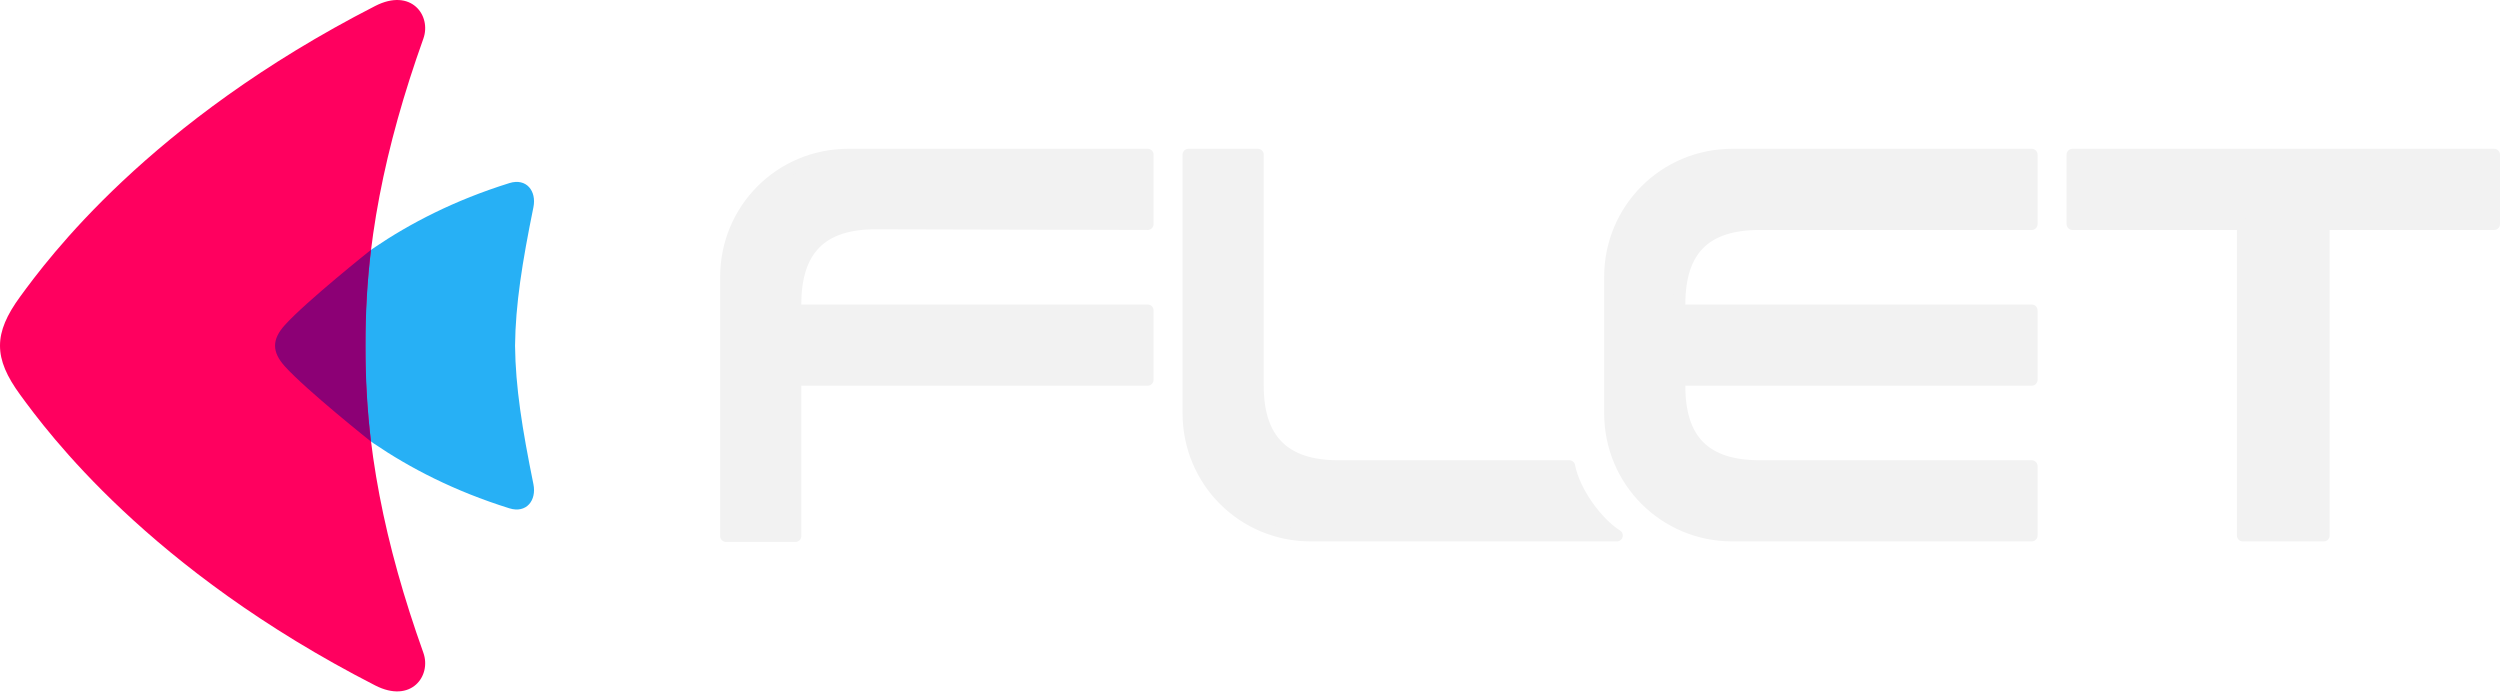
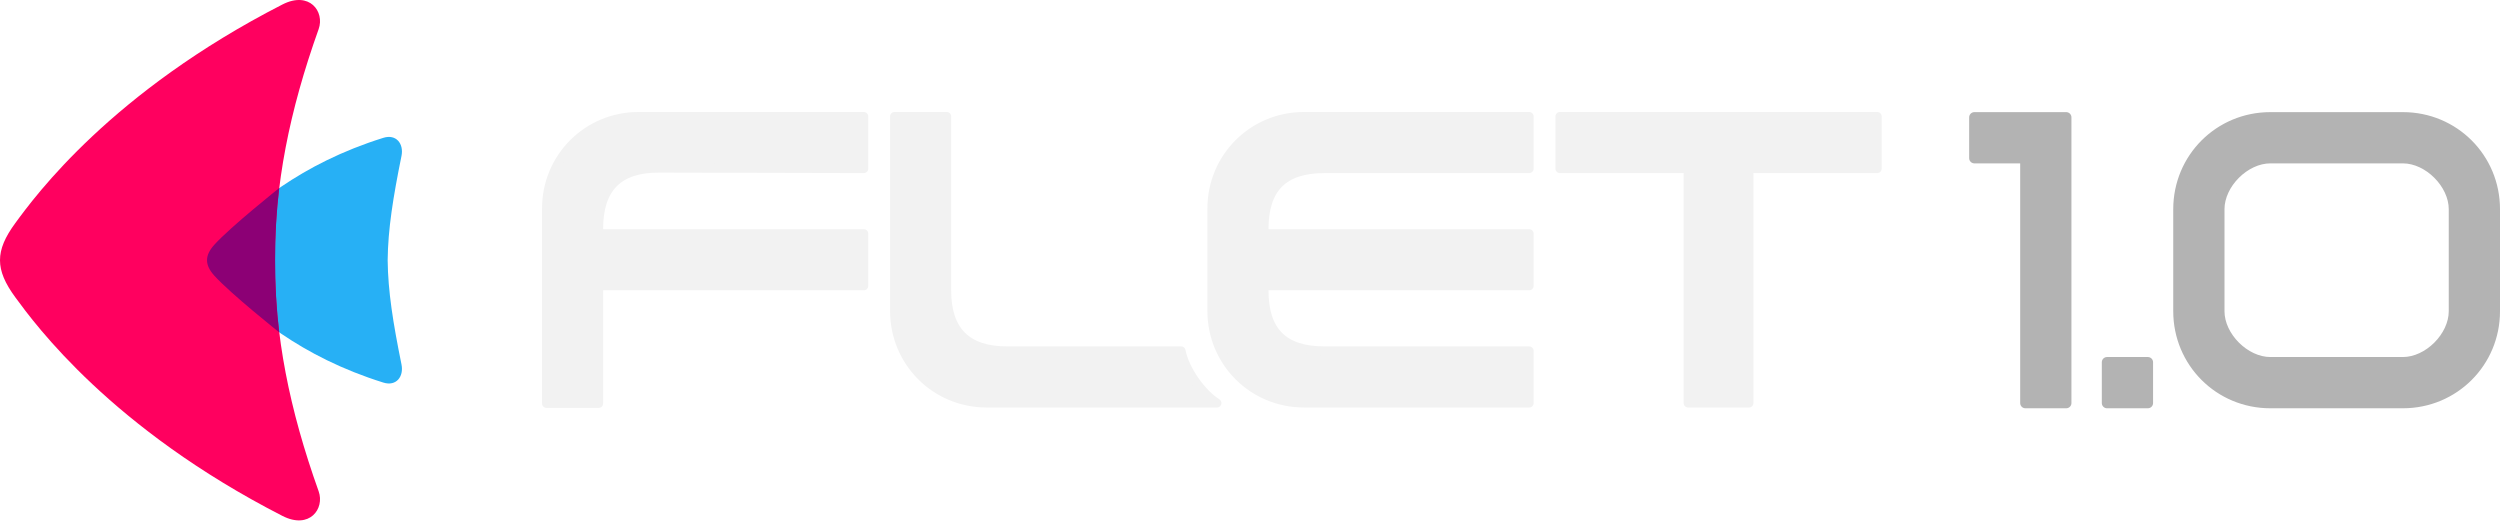
- <svg xmlns="http://www.w3.org/2000/svg" viewBox="0 0 1844.056 510" role="img" aria-label="FLET" version="1.1" id="svg4" width="1844.056" height="510">
+ <svg xmlns="http://www.w3.org/2000/svg" viewBox="0 0 2450.023 510" role="img" aria-label="FLET" version="1.1" id="svg4" width="2450.023" height="510">
  <defs id="defs4" />
-   <g id="g18-6-8" transform="matrix(1.268514,0,0,1.268514,-42.90326,771.8591)">
+   <g id="g18-6-8" transform="matrix(1.268514,0,0,1.268514,-42.90327,771.8591)">
    <path fill="#0098da" fill-opacity="0.639" d="m 200.638,-393.817 c -9.172,-9.553 -9.172,-17.719 0,-27.272 C 226.845,-448.383 266,-482 330,-502 c 9.965,-3.114 15.9,4.638 14,14 -6.548,32.266 -10.418,56.475 -10.686,80.547 0.268,24.072 4.138,48.281 10.686,80.547 1.9,9.362 -4.035,17.114 -14,14 -64,-20 -103.155,-53.617 -129.362,-80.911 z" id="path2-6-5-3-0-5-8-10-7-3" style="display:inline;mix-blend-mode:normal;fill:#27b0f5;fill-opacity:1;stroke-width:2.62;stroke-dasharray:none" />
    <path fill="#ee3167" d="m 45.578,-378.883 c -15.675,-21.427 -15.675,-35.712 0,-57.14 C 61.253,-457.45 120,-537.416 252,-605 c 20.929,-10.716 32.805,5.547 28,19 -22.769,63.754 -34.018,120.852 -33.745,178.547 -0.273,57.696 10.976,114.793 33.745,178.547 4.805,13.453 -7.071,29.716 -28,19 C 120,-277.49 61.253,-357.455 45.578,-378.883 Z" id="path1-7-1-7-9-5-9-6-8-6" style="fill:#ff005f;fill-opacity:1;stroke-width:0;stroke-dasharray:none" />
    <path id="path5-7-0-3-8-3-0-0-0" style="display:inline;mix-blend-mode:normal;fill:#8c0075;fill-opacity:1;stroke-width:2.238;stroke-dasharray:none" d="m 199.459,-395.446 c -7.6,-8.413 -7.6,-15.6 0,-24.013 12.563,-13.907 50.058,-43.722 50.058,-43.722 -2.164,18.27 -3.204,37.067 -3.137,55.729 -0.067,18.661 0.973,37.458 3.137,55.729 0,0 -37.495,-29.815 -50.058,-43.722 z" />
  </g>
+   <path d="m 1934.91,115 h 90 v 280 h -40 V 155 h -50 z" id="path-i-7" style="fill:#b3b3b3;fill-opacity:1;stroke:#b3b3b3;stroke-width:10.227;stroke-linecap:round;stroke-linejoin:round;stroke-dasharray:none;stroke-opacity:1" />
+   <path d="m 2064.91,355 h 40 v 40 h -40 z" id="path-i-8-3" style="fill:#b3b3b3;fill-opacity:1;stroke:#b3b3b3;stroke-width:10.227;stroke-linecap:round;stroke-linejoin:round;stroke-dasharray:none;stroke-opacity:1" />
+   <path d="m 2224.91,115 h 130 c 50,0 90,40 90,90 v 100 c 0,50 -40,90 -90,90 h -130 c -50,0 -90,-40 -90,-90 V 205 c 0,-50 40,-90 90,-90 z m 0,40 c -25,0 -50,25 -50,50 v 100 c 0,25 25,50 50,50 h 130 c 25,0 50,-25 50,-50 V 205 c 0,-25 -25,-50 -50,-50 z" id="path-o-4-7" style="fill:#b3b3b3;fill-opacity:1;stroke:#b3b3b3;stroke-width:10.227;stroke-linecap:round;stroke-linejoin:round;stroke-dasharray:none;stroke-opacity:1" />
  <g id="g5-3-3" transform="matrix(1.003189,0,0,1.003189,134.2737,53.9156)" style="fill:#f2f2f2;stroke:#f2f2f2">
    <path d="m 1390,60 h 310 v 51 h -125.25 v 229 h -59.5 V 111 H 1390 Z" id="path4-9-5-0" style="fill:#f2f2f2;fill-opacity:1;stroke:#f2f2f2;stroke-width:8.693;stroke-linecap:round;stroke-linejoin:round;stroke-dasharray:none;stroke-opacity:1" />
    <path d="m 1140,60 h 220 v 51 h -200 c -40,0 -59,19 -59,59 v 4.5 h 259 v 51 h -259 v 4.5 c 0,40 19,59 59,59 h 200 v 51 h -220 c -50,0 -90,-40 -90,-90 V 150 c 0,-50 40,-90 90,-90 z" id="path3-9-4" style="fill:#f2f2f2;fill-opacity:1;stroke:#f2f2f2;stroke-width:8.693;stroke-linecap:round;stroke-linejoin:round;stroke-dasharray:none;stroke-opacity:1" />
    <path d="m 740,60 h 51 v 170 c 0,39.5 19.5,59 59,59 h 170 c 3.5,18.5 20,41.5 35,51 H 830 c -50,0 -90,-40 -90,-90 z" id="path2-7-3-8" style="fill:#f2f2f2;fill-opacity:1;stroke:#f2f2f2;stroke-width:8.693;stroke-linecap:round;stroke-linejoin:round;stroke-dasharray:none;stroke-opacity:1" />
    <path d="m 490,60 h 220 v 51 L 510,110.519 C 470,110.425 451,130 451,170 v 4.5 h 259 v 51 H 451 V 340.385 H 400 V 150 c 0,-50 40,-90 90,-90 z" id="path1-0-03-7" style="fill:#f2f2f2;fill-opacity:1;stroke:#f2f2f2;stroke-width:8.693;stroke-linecap:round;stroke-linejoin:round;stroke-dasharray:none;stroke-opacity:1" />
  </g>
</svg>
